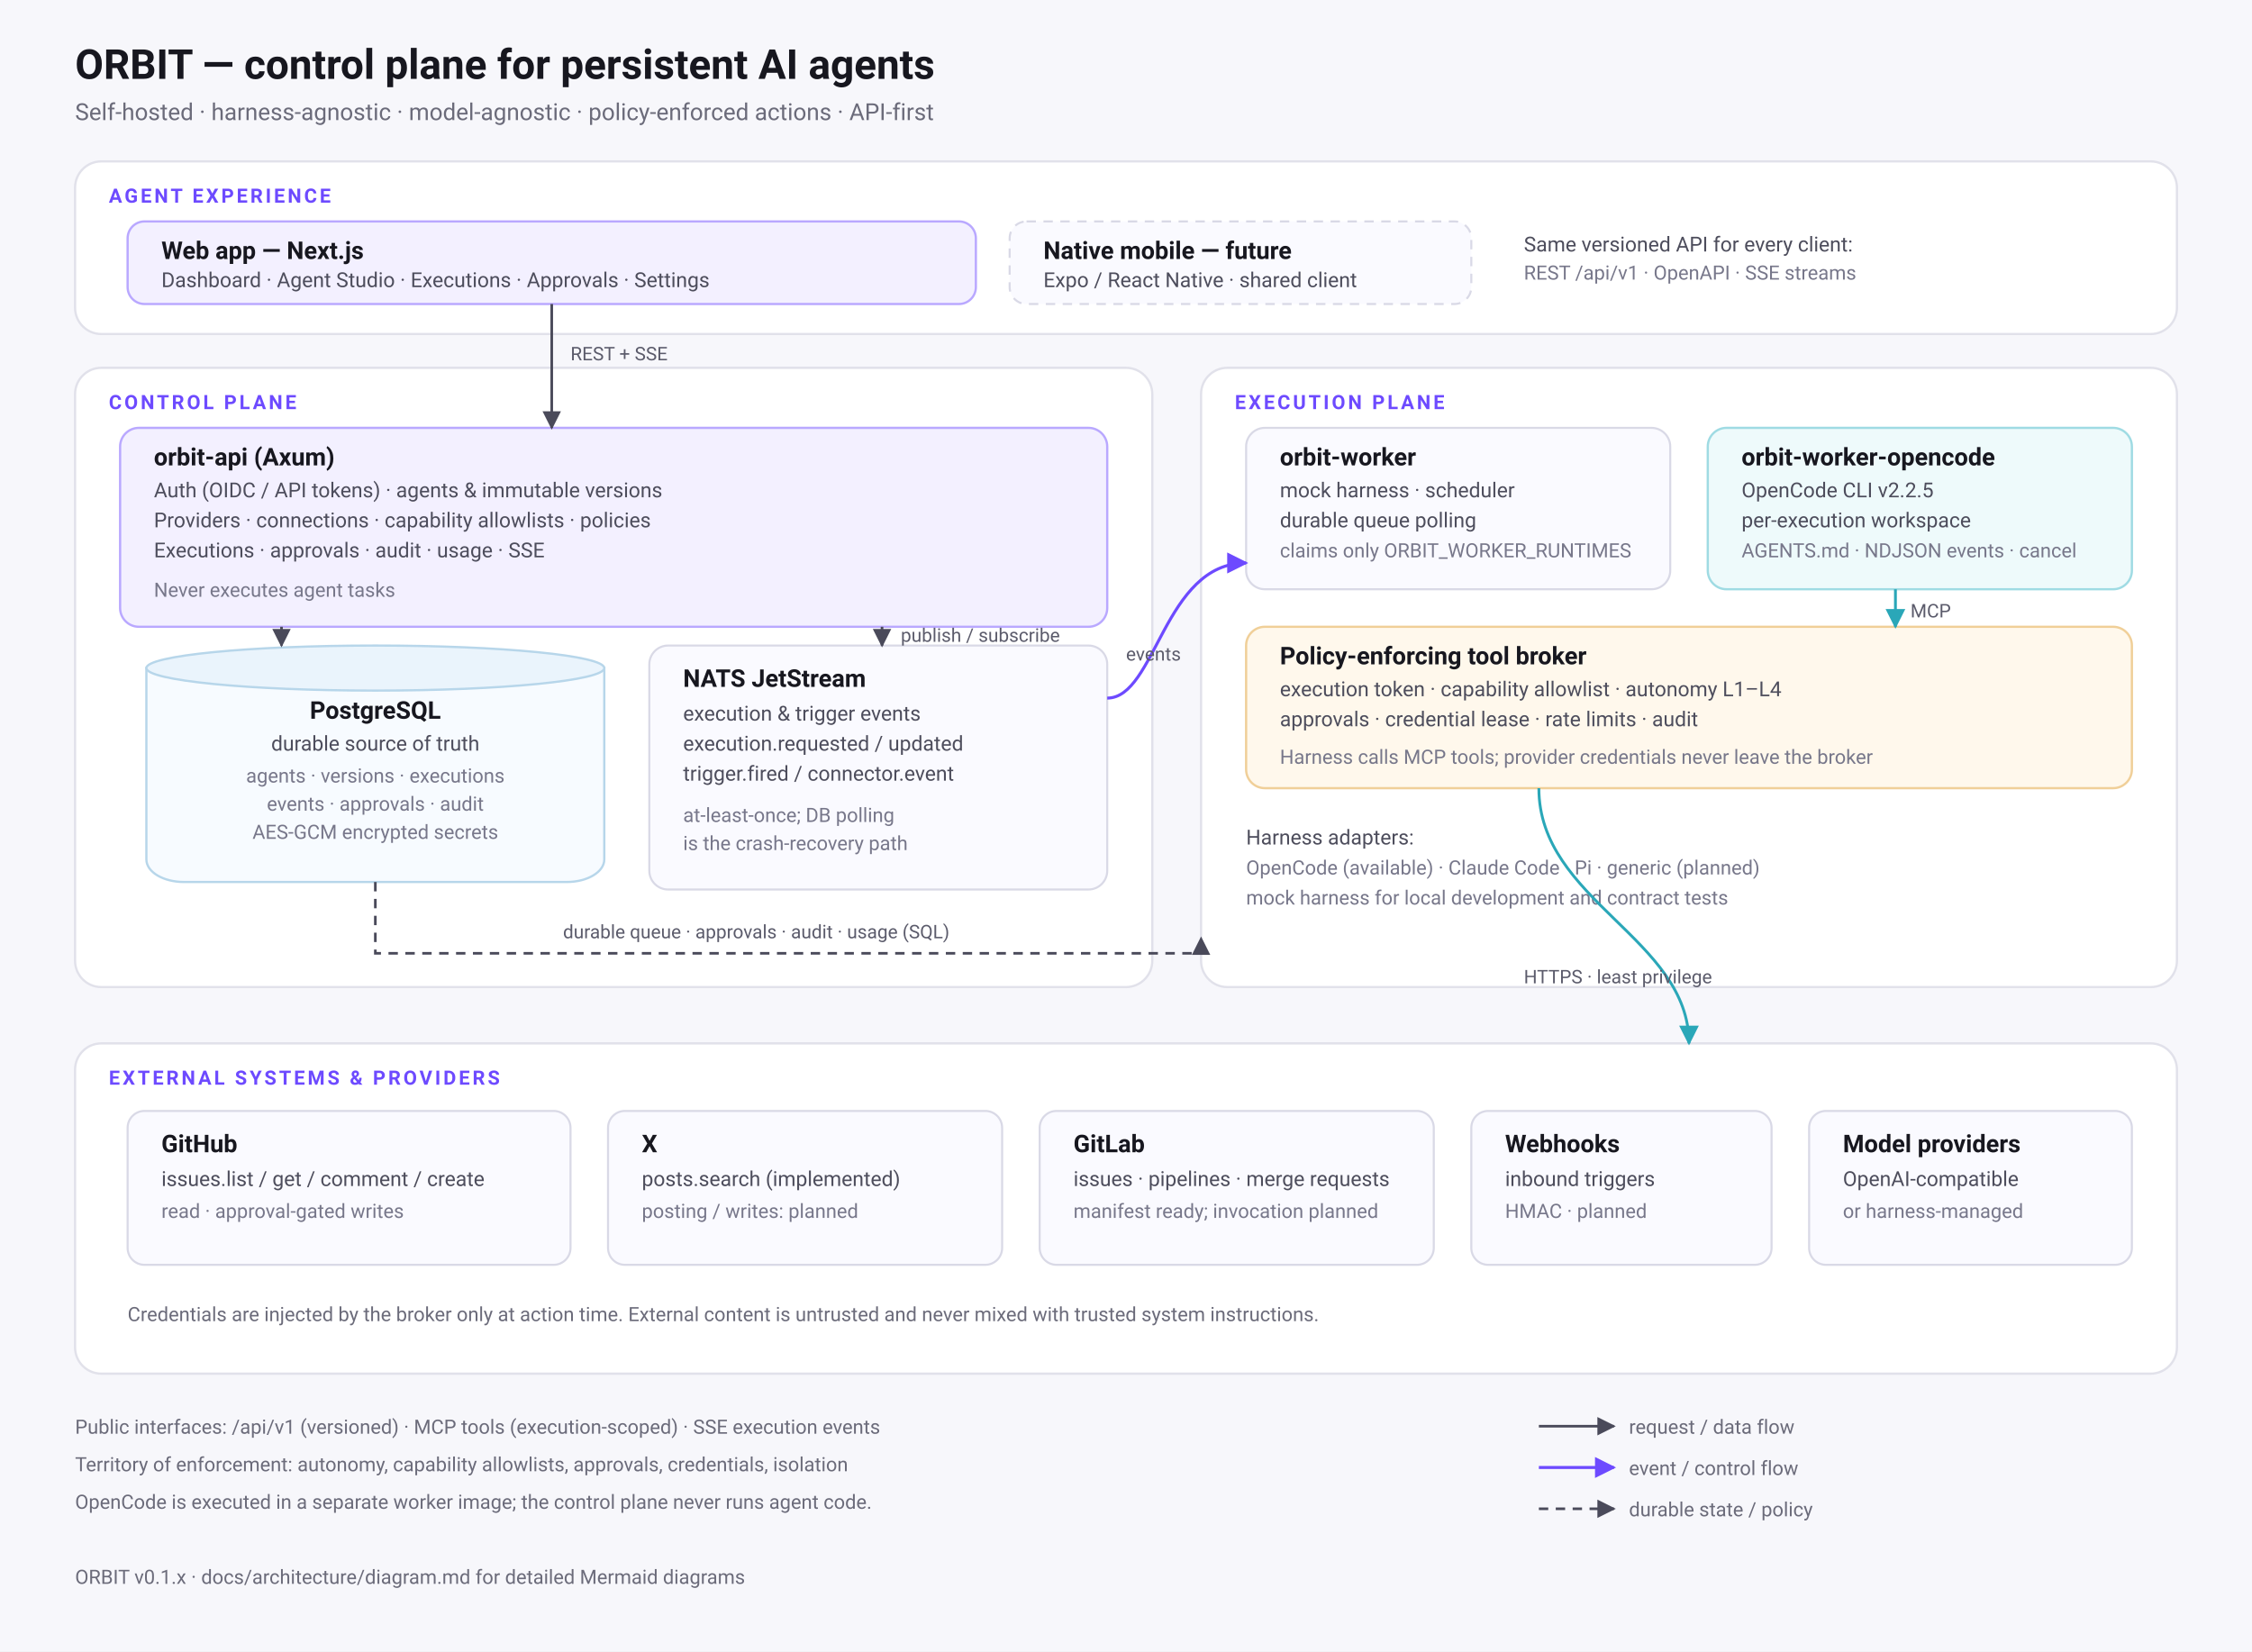
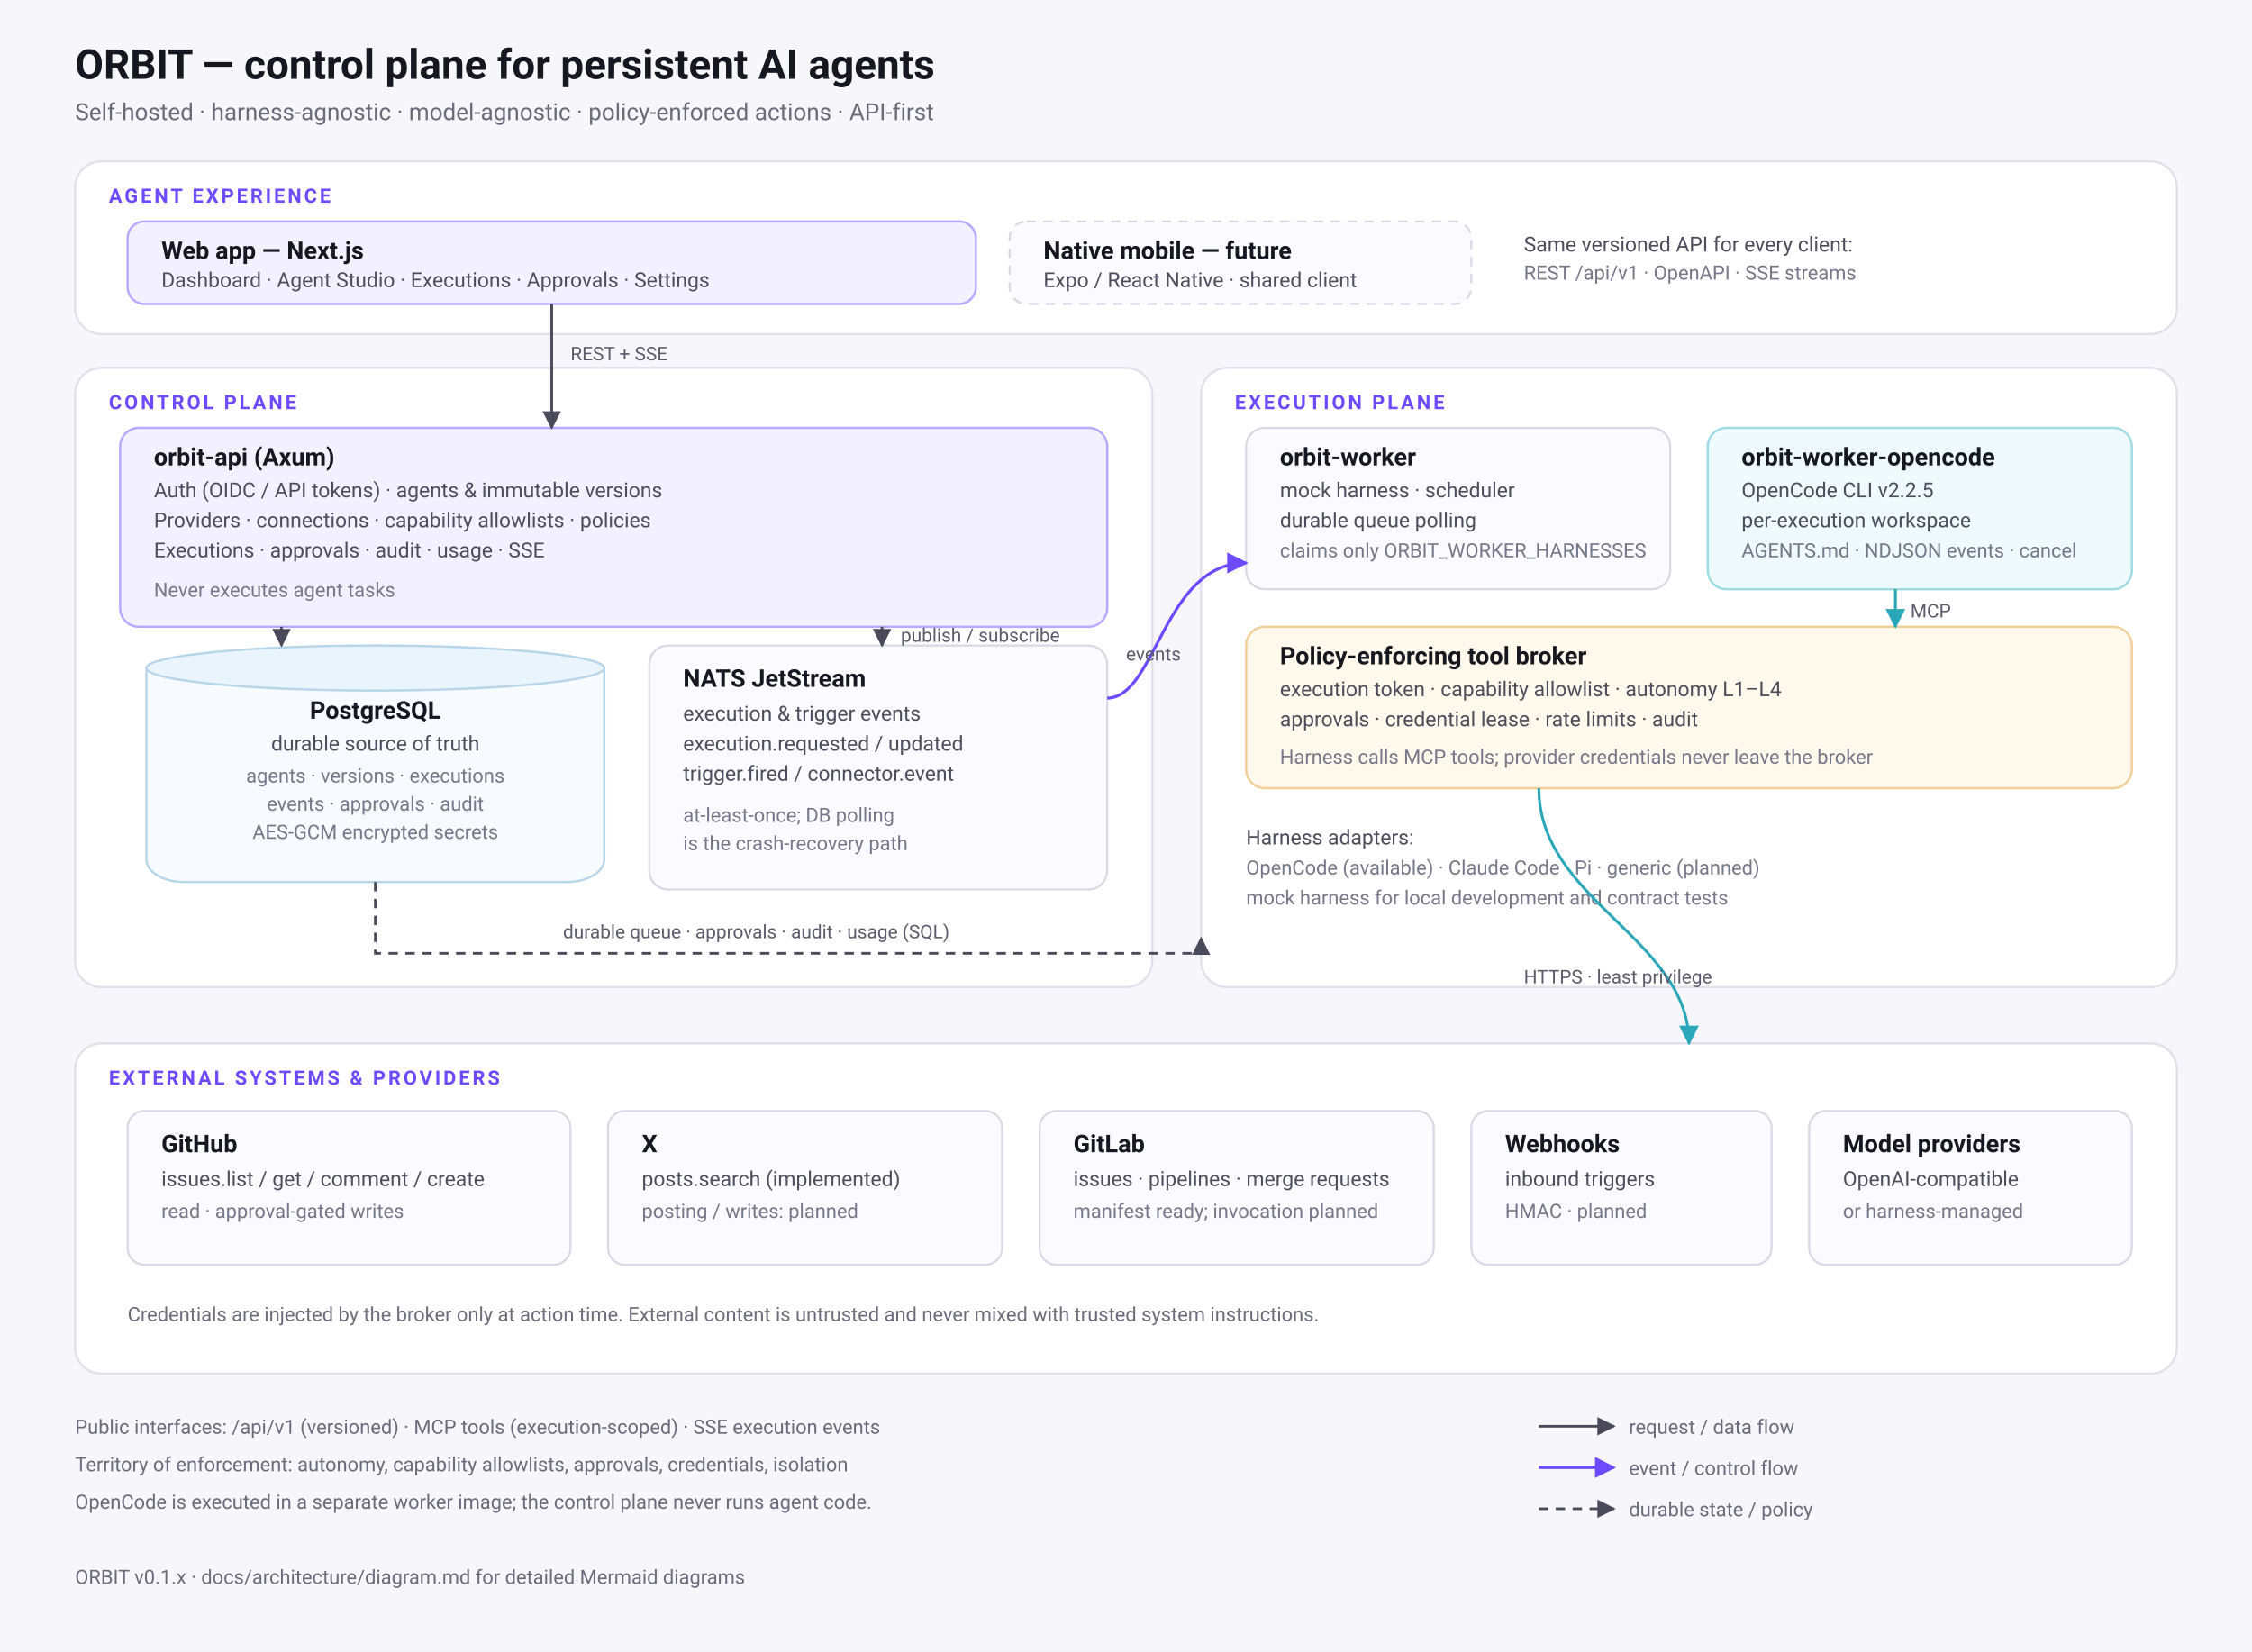
<svg xmlns="http://www.w3.org/2000/svg" width="1200" height="880" viewBox="0 0 1200 880" font-family="-apple-system, BlinkMacSystemFont, 'Segoe UI', Roboto, Helvetica, Arial, sans-serif">
  <defs>
    <marker id="arrow" viewBox="0 0 10 10" refX="9" refY="5" markerWidth="7" markerHeight="7" orient="auto-start-reverse">
      <path d="M 0 0 L 10 5 L 0 10 z" fill="#4a4a5a" />
    </marker>
    <marker id="arrow-accent" viewBox="0 0 10 10" refX="9" refY="5" markerWidth="7" markerHeight="7" orient="auto-start-reverse">
      <path d="M 0 0 L 10 5 L 0 10 z" fill="#6d4aff" />
    </marker>
    <marker id="arrow-teal" viewBox="0 0 10 10" refX="9" refY="5" markerWidth="7" markerHeight="7" orient="auto-start-reverse">
      <path d="M 0 0 L 10 5 L 0 10 z" fill="#2aa7b8" />
    </marker>
    <style>
      .title { font-size: 22px; font-weight: 700; fill: #17171f; }
      .subtitle { font-size: 12.5px; fill: #6b6b7a; }
      .layer-label { font-size: 10.5px; font-weight: 700; letter-spacing: 1.4px; fill: #6d4aff; }
      .box-title { font-size: 13px; font-weight: 650; fill: #17171f; }
      .box-line { font-size: 11px; fill: #4d4d5c; }
      .box-muted { font-size: 10.5px; fill: #77778a; }
      .note { font-size: 10.5px; fill: #6b6b7a; }
      .arrow-label { font-size: 10px; fill: #5b5b6b; }
      .layer { fill: #ffffff; stroke: #e1e1ea; stroke-width: 1.2; }
      .card { fill: #fafaff; stroke: #d9d9e6; stroke-width: 1.1; }
      .card-accent { fill: #f3f0ff; stroke: #b9a8ff; stroke-width: 1.2; }
      .card-teal { fill: #eefafb; stroke: #9fdbe3; stroke-width: 1.2; }
      .card-warm { fill: #fff8ec; stroke: #f0cf98; stroke-width: 1.2; }
      .dashed { stroke-dasharray: 5 4; }
      .arrow { stroke: #4a4a5a; stroke-width: 1.4; fill: none; }
      .arrow-accent { stroke: #6d4aff; stroke-width: 1.6; fill: none; }
      .arrow-teal { stroke: #2aa7b8; stroke-width: 1.5; fill: none; }
    </style>
  </defs>
  <rect width="1200" height="880" fill="#f7f7fb" />
  <text x="40" y="42" class="title">ORBIT — control plane for persistent AI agents</text>
  <text x="40" y="64" class="subtitle">Self-hosted · harness-agnostic · model-agnostic · policy-enforced actions · API-first</text>
  <rect x="40" y="86" width="1120" height="92" rx="14" class="layer" />
  <text x="58" y="108" class="layer-label">AGENT EXPERIENCE</text>
  <rect x="68" y="118" width="452" height="44" rx="9" class="card-accent" />
  <text x="86" y="138" class="box-title">Web app — Next.js</text>
  <text x="86" y="153" class="box-line">Dashboard · Agent Studio · Executions · Approvals · Settings</text>
  <rect x="538" y="118" width="246" height="44" rx="9" class="card dashed" />
  <text x="556" y="138" class="box-title">Native mobile — future</text>
  <text x="556" y="153" class="box-line">Expo / React Native · shared client</text>
  <text x="812" y="134" class="box-line">Same versioned API for every client:</text>
  <text x="812" y="149" class="box-muted">REST /api/v1 · OpenAPI · SSE streams</text>
  <rect x="40" y="196" width="574" height="330" rx="14" class="layer" />
  <text x="58" y="218" class="layer-label">CONTROL PLANE</text>
  <rect x="64" y="228" width="526" height="106" rx="10" class="card-accent" />
  <text x="82" y="248" class="box-title">orbit-api (Axum)</text>
  <text x="82" y="265" class="box-line">Auth (OIDC / API tokens) · agents &amp; immutable versions</text>
  <text x="82" y="281" class="box-line">Providers · connections · capability allowlists · policies</text>
  <text x="82" y="297" class="box-line">Executions · approvals · audit · usage · SSE</text>
  <text x="82" y="318" class="box-muted">Never executes agent tasks</text>
  <g>
    <path d="M 78 356 h 244 v 102 a 20 12 0 0 1 -20 12 h -204 a 20 12 0 0 1 -20 -12 z" fill="#f7fbff" stroke="#b7d6ea" stroke-width="1.2" />
    <ellipse cx="200" cy="356" rx="122" ry="12" fill="#eaf4fc" stroke="#b7d6ea" stroke-width="1.2" />
    <text x="200" y="383" text-anchor="middle" class="box-title">PostgreSQL</text>
    <text x="200" y="400" text-anchor="middle" class="box-line">durable source of truth</text>
    <text x="200" y="417" text-anchor="middle" class="box-muted">agents · versions · executions</text>
    <text x="200" y="432" text-anchor="middle" class="box-muted">events · approvals · audit</text>
    <text x="200" y="447" text-anchor="middle" class="box-muted">AES-GCM encrypted secrets</text>
  </g>
  <rect x="346" y="344" width="244" height="130" rx="10" class="card" />
  <text x="364" y="366" class="box-title">NATS JetStream</text>
  <text x="364" y="384" class="box-line">execution &amp; trigger events</text>
  <text x="364" y="400" class="box-line">execution.requested / updated</text>
  <text x="364" y="416" class="box-line">trigger.fired / connector.event</text>
  <text x="364" y="438" class="box-muted">at-least-once; DB polling</text>
  <text x="364" y="453" class="box-muted">is the crash-recovery path</text>
  <rect x="640" y="196" width="520" height="330" rx="14" class="layer" />
  <text x="658" y="218" class="layer-label">EXECUTION PLANE</text>
  <rect x="664" y="228" width="226" height="86" rx="10" class="card" />
  <text x="682" y="248" class="box-title">orbit-worker</text>
  <text x="682" y="265" class="box-line">mock harness · scheduler</text>
  <text x="682" y="281" class="box-line">durable queue polling</text>
-   <text x="682" y="297" class="box-muted">claims only ORBIT_WORKER_RUNTIMES</text>
+   <text x="682" y="297" class="box-muted">claims only ORBIT_WORKER_HARNESSES</text>
  <rect x="910" y="228" width="226" height="86" rx="10" class="card-teal" />
  <text x="928" y="248" class="box-title">orbit-worker-opencode</text>
  <text x="928" y="265" class="box-line">OpenCode CLI v2.2.5</text>
  <text x="928" y="281" class="box-line">per-execution workspace</text>
  <text x="928" y="297" class="box-muted">AGENTS.md · NDJSON events · cancel</text>
  <rect x="664" y="334" width="472" height="86" rx="10" class="card-warm" />
  <text x="682" y="354" class="box-title">Policy-enforcing tool broker</text>
  <text x="682" y="371" class="box-line">execution token · capability allowlist · autonomy L1–L4</text>
  <text x="682" y="387" class="box-line">approvals · credential lease · rate limits · audit</text>
  <text x="682" y="407" class="box-muted">Harness calls MCP tools; provider credentials never leave the broker</text>
  <text x="664" y="450" class="box-line">Harness adapters:</text>
  <text x="664" y="466" class="box-muted">OpenCode (available) · Claude Code · Pi · generic (planned)</text>
  <text x="664" y="482" class="box-muted">mock harness for local development and contract tests</text>
  <rect x="40" y="556" width="1120" height="176" rx="14" class="layer" />
  <text x="58" y="578" class="layer-label">EXTERNAL SYSTEMS &amp; PROVIDERS</text>
  <rect x="68" y="592" width="236" height="82" rx="9" class="card" />
  <text x="86" y="614" class="box-title">GitHub</text>
  <text x="86" y="632" class="box-line">issues.list / get / comment / create</text>
  <text x="86" y="649" class="box-muted">read · approval-gated writes</text>
  <rect x="324" y="592" width="210" height="82" rx="9" class="card" />
  <text x="342" y="614" class="box-title">X</text>
  <text x="342" y="632" class="box-line">posts.search (implemented)</text>
  <text x="342" y="649" class="box-muted">posting / writes: planned</text>
  <rect x="554" y="592" width="210" height="82" rx="9" class="card" />
  <text x="572" y="614" class="box-title">GitLab</text>
  <text x="572" y="632" class="box-line">issues · pipelines · merge requests</text>
  <text x="572" y="649" class="box-muted">manifest ready; invocation planned</text>
  <rect x="784" y="592" width="160" height="82" rx="9" class="card" />
  <text x="802" y="614" class="box-title">Webhooks</text>
  <text x="802" y="632" class="box-line">inbound triggers</text>
  <text x="802" y="649" class="box-muted">HMAC · planned</text>
  <rect x="964" y="592" width="172" height="82" rx="9" class="card" />
  <text x="982" y="614" class="box-title">Model providers</text>
  <text x="982" y="632" class="box-line">OpenAI-compatible</text>
  <text x="982" y="649" class="box-muted">or harness-managed</text>
  <text x="68" y="704" class="note">Credentials are injected by the broker only at action time. External content is untrusted and never mixed with trusted system instructions.</text>
  <line x1="294" y1="162" x2="294" y2="228" class="arrow" marker-end="url(#arrow)" />
  <text x="304" y="192" class="arrow-label">REST + SSE</text>
  <line x1="150" y1="334" x2="150" y2="344" class="arrow" marker-end="url(#arrow)" />
  <line x1="470" y1="334" x2="470" y2="344" class="arrow" marker-end="url(#arrow)" />
  <text x="480" y="342" class="arrow-label">publish / subscribe</text>
  <path d="M 590 372 C 616 372 620 300 664 300" class="arrow-accent" marker-end="url(#arrow-accent)" />
  <text x="600" y="352" class="arrow-label">events</text>
  <path d="M 200 470 L 200 508 L 640 508 L 640 500" class="arrow dashed" marker-end="url(#arrow)" />
  <text x="300" y="500" class="arrow-label">durable queue · approvals · audit · usage (SQL)</text>
  <line x1="1010" y1="314" x2="1010" y2="334" class="arrow-teal" marker-end="url(#arrow-teal)" />
  <text x="1018" y="329" class="arrow-label">MCP</text>
  <path d="M 820 420 C 820 480 900 500 900 556" class="arrow-teal" marker-end="url(#arrow-teal)" />
  <text x="812" y="524" class="arrow-label">HTTPS · least privilege</text>
  <line x1="820" y1="760" x2="860" y2="760" class="arrow" marker-end="url(#arrow)" />
  <text x="868" y="764" class="note">request / data flow</text>
  <line x1="820" y1="782" x2="860" y2="782" class="arrow-accent" marker-end="url(#arrow-accent)" />
  <text x="868" y="786" class="note">event / control flow</text>
  <line x1="820" y1="804" x2="860" y2="804" class="arrow dashed" marker-end="url(#arrow)" />
  <text x="868" y="808" class="note">durable state / policy</text>
  <text x="40" y="764" class="note">Public interfaces: /api/v1 (versioned) · MCP tools (execution-scoped) · SSE execution events</text>
  <text x="40" y="784" class="note">Territory of enforcement: autonomy, capability allowlists, approvals, credentials, isolation</text>
  <text x="40" y="804" class="note">OpenCode is executed in a separate worker image; the control plane never runs agent code.</text>
  <text x="40" y="844" class="note">ORBIT v0.1.x · docs/architecture/diagram.md for detailed Mermaid diagrams</text>
</svg>
